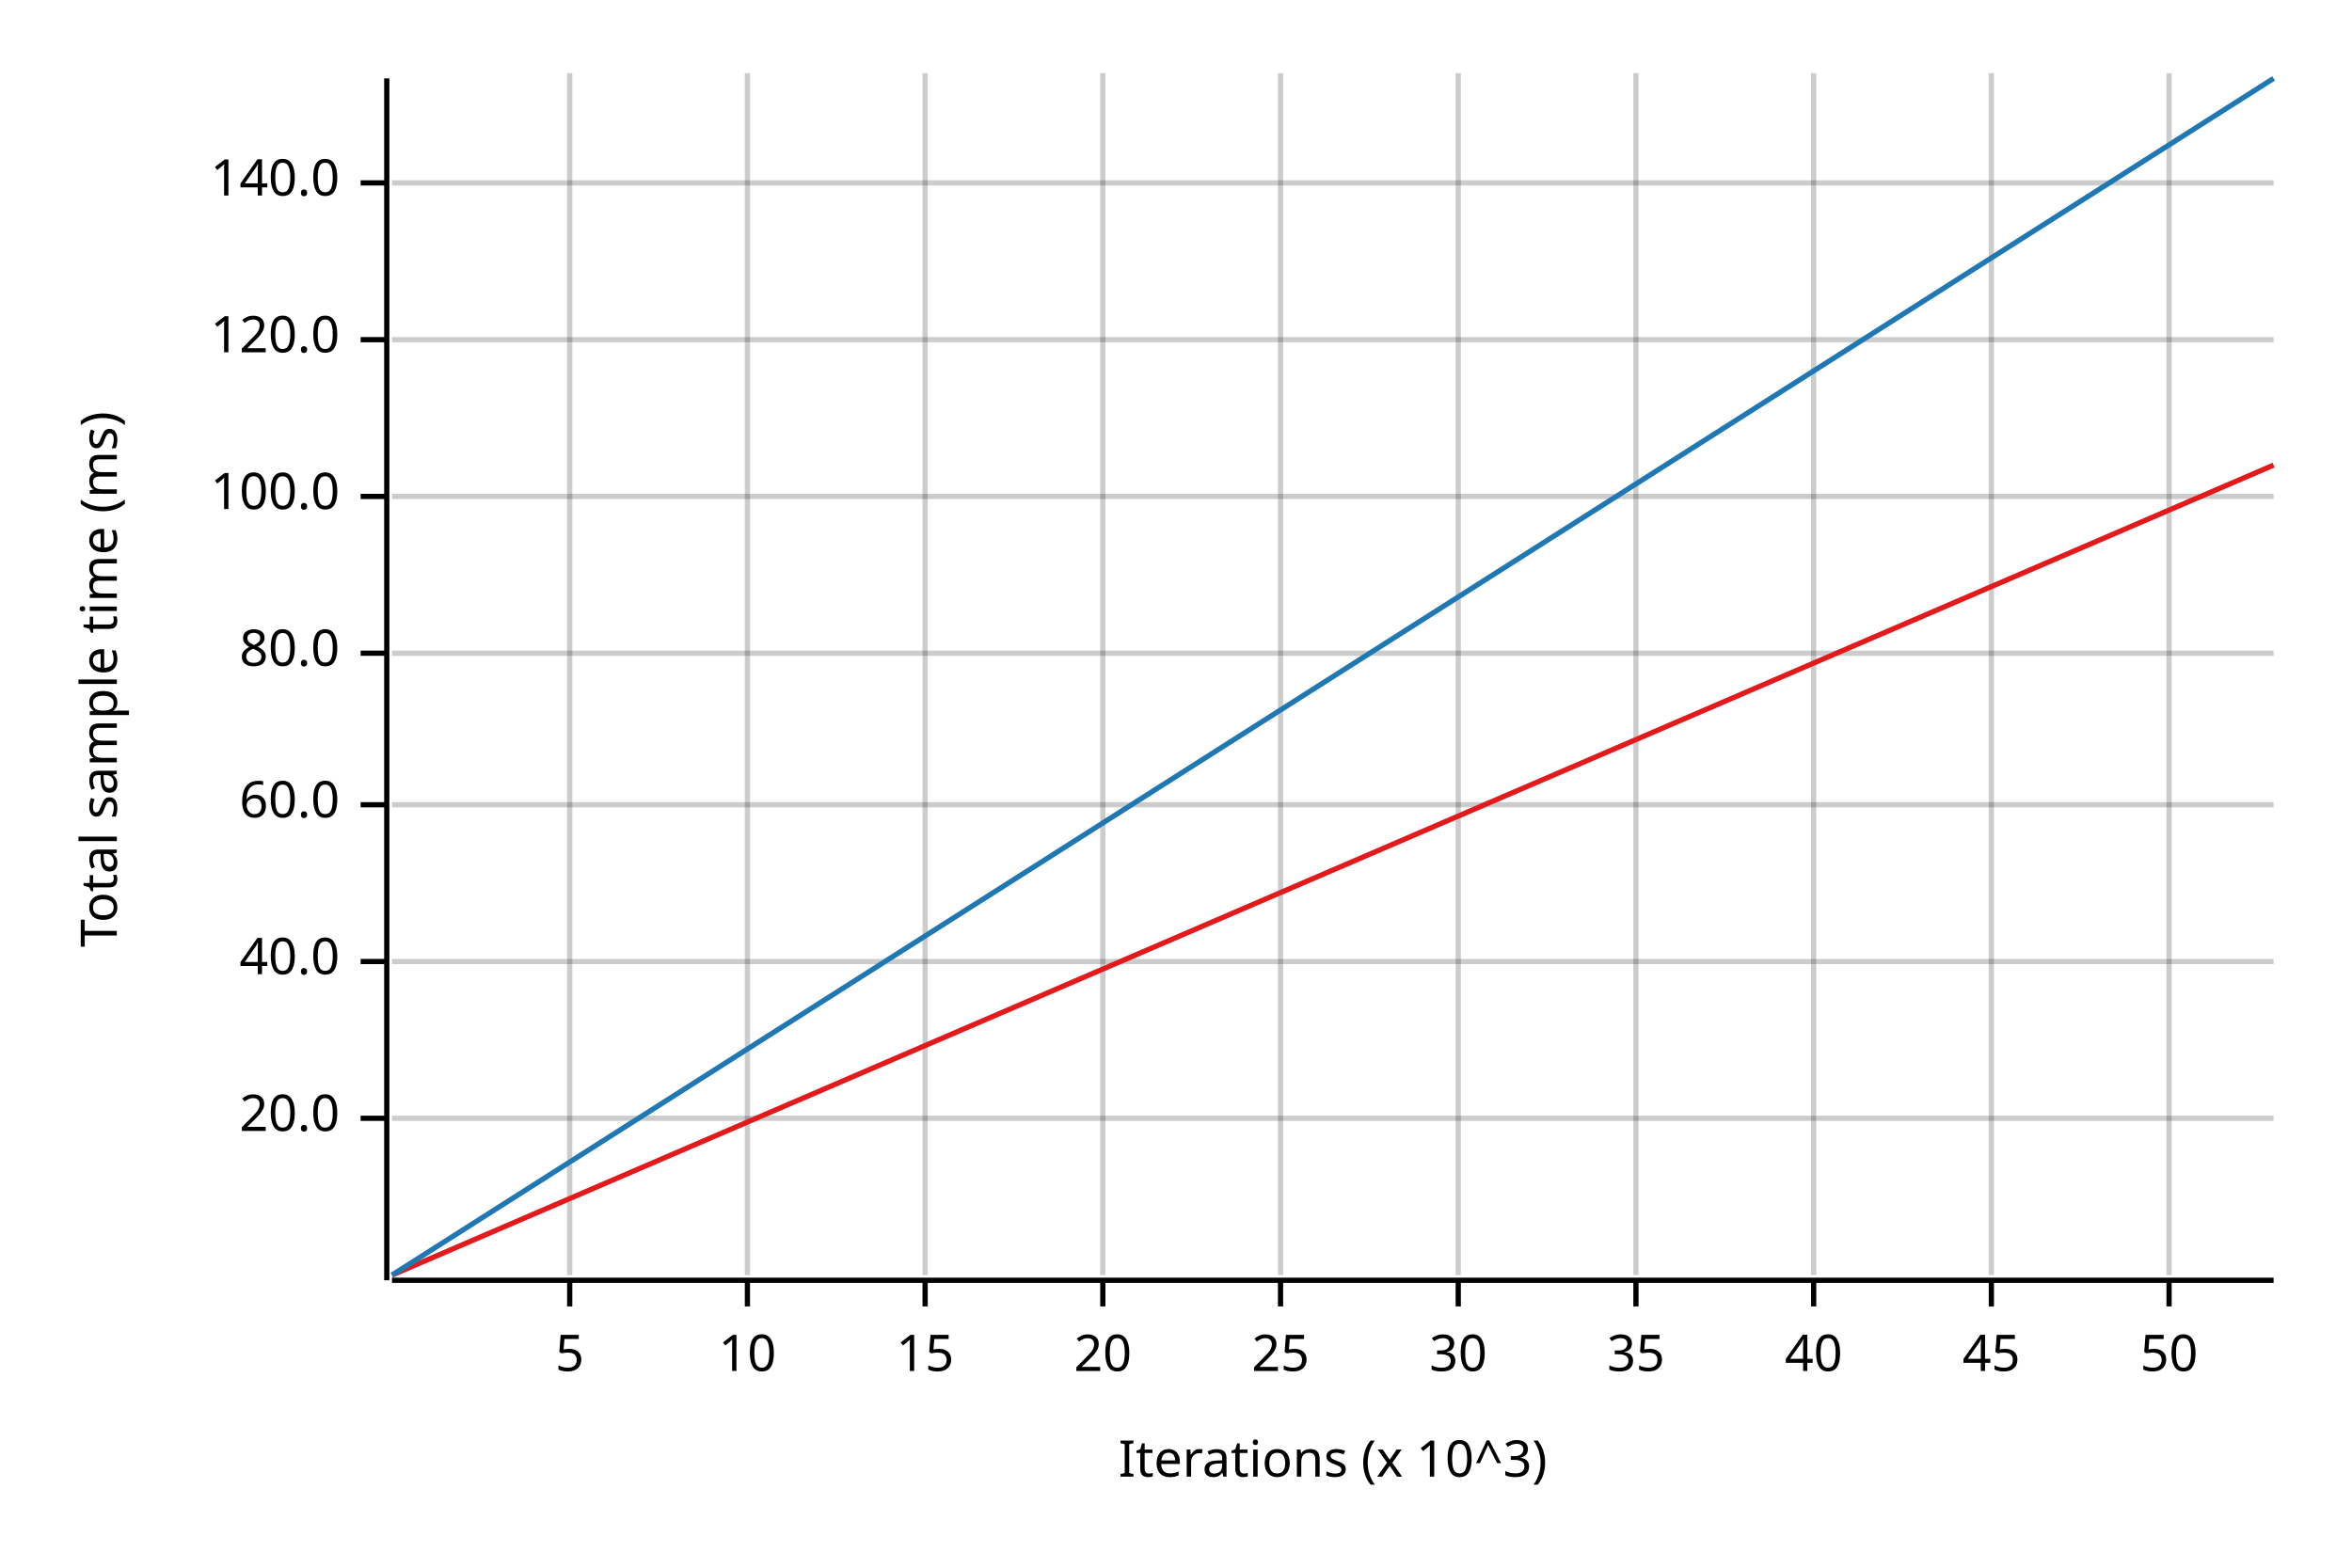
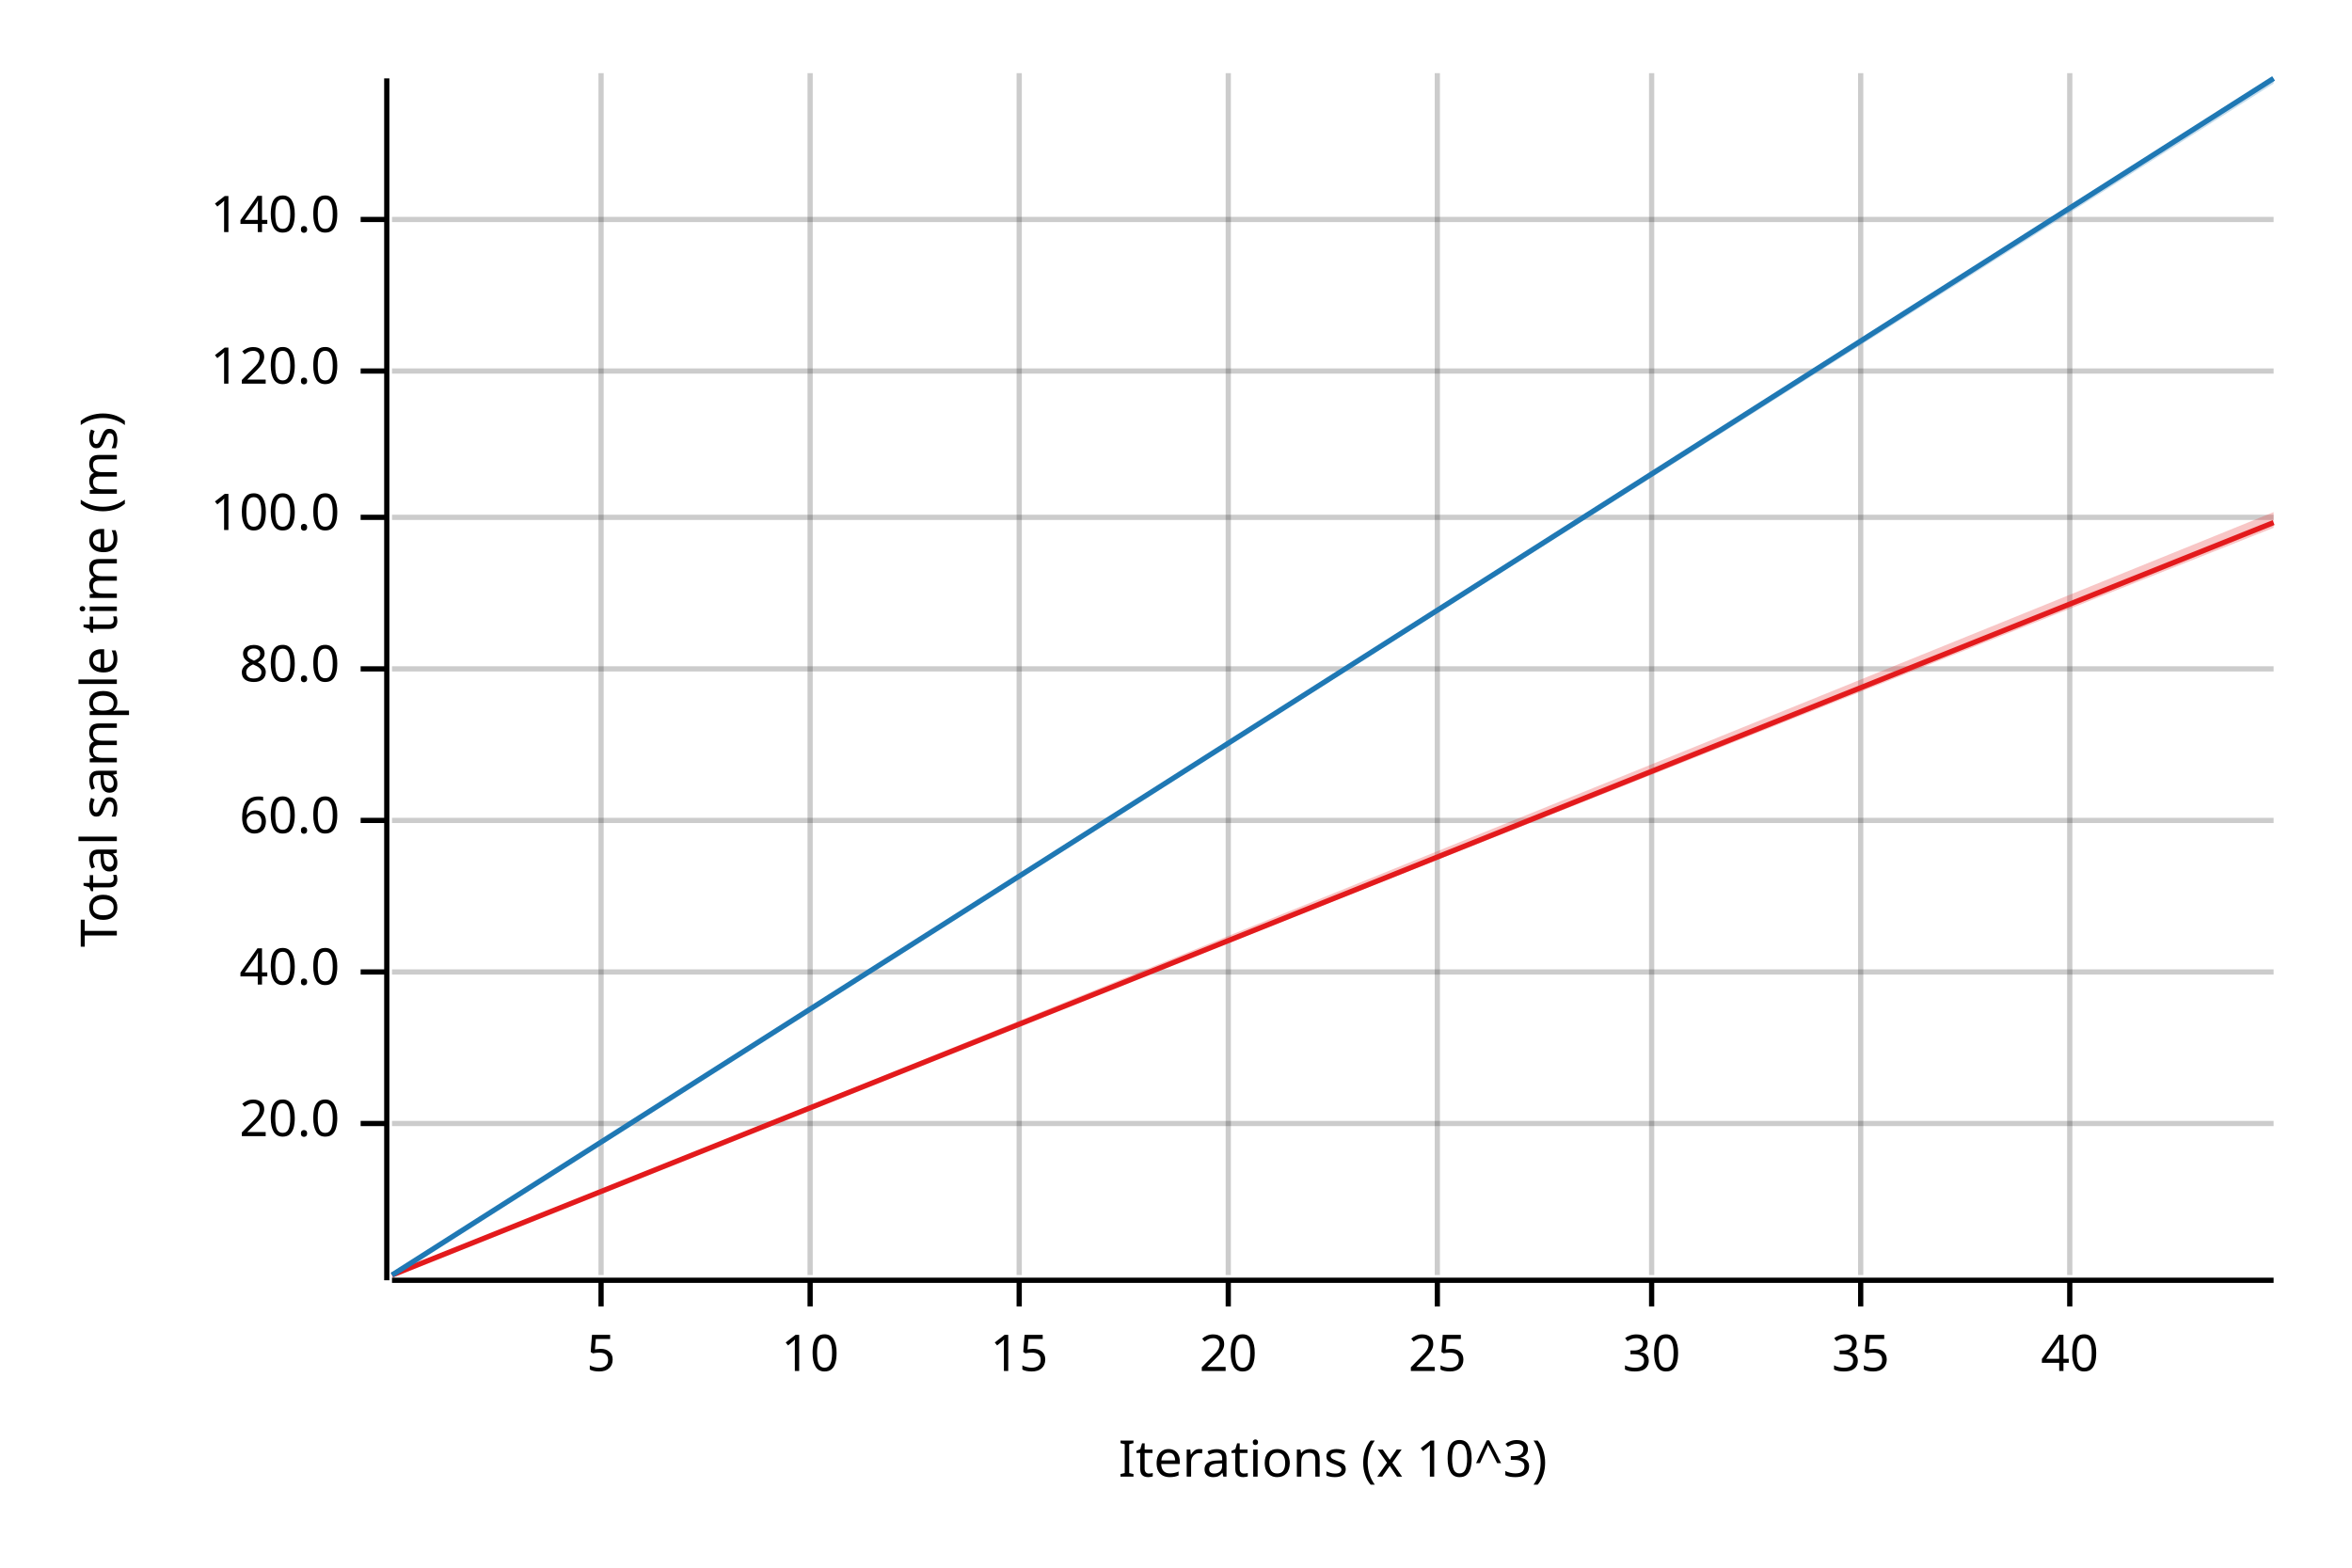
<svg xmlns="http://www.w3.org/2000/svg" width="450" height="300" viewBox="0 0 450 300">
  <text x="15" y="130" dy="0.76em" text-anchor="middle" font-family="sans-serif" font-size="9.677" opacity="1" fill="#000000" transform="rotate(270, 15, 130)">
Total sample time (ms)
</text>
  <text x="255" y="285" dy="-0.5ex" text-anchor="middle" font-family="sans-serif" font-size="9.677" opacity="1" fill="#000000">
Iterations (x 10^3)
</text>
-   <line opacity="0.2" stroke="#000000" stroke-width="1" x1="109" y1="244" x2="109" y2="14" />
-   <line opacity="0.2" stroke="#000000" stroke-width="1" x1="143" y1="244" x2="143" y2="14" />
-   <line opacity="0.2" stroke="#000000" stroke-width="1" x1="177" y1="244" x2="177" y2="14" />
-   <line opacity="0.2" stroke="#000000" stroke-width="1" x1="211" y1="244" x2="211" y2="14" />
-   <line opacity="0.2" stroke="#000000" stroke-width="1" x1="245" y1="244" x2="245" y2="14" />
-   <line opacity="0.2" stroke="#000000" stroke-width="1" x1="279" y1="244" x2="279" y2="14" />
-   <line opacity="0.2" stroke="#000000" stroke-width="1" x1="313" y1="244" x2="313" y2="14" />
-   <line opacity="0.2" stroke="#000000" stroke-width="1" x1="347" y1="244" x2="347" y2="14" />
-   <line opacity="0.2" stroke="#000000" stroke-width="1" x1="381" y1="244" x2="381" y2="14" />
-   <line opacity="0.2" stroke="#000000" stroke-width="1" x1="415" y1="244" x2="415" y2="14" />
-   <line opacity="0.2" stroke="#000000" stroke-width="1" x1="75" y1="214" x2="435" y2="214" />
-   <line opacity="0.2" stroke="#000000" stroke-width="1" x1="75" y1="184" x2="435" y2="184" />
-   <line opacity="0.2" stroke="#000000" stroke-width="1" x1="75" y1="154" x2="435" y2="154" />
-   <line opacity="0.2" stroke="#000000" stroke-width="1" x1="75" y1="125" x2="435" y2="125" />
-   <line opacity="0.2" stroke="#000000" stroke-width="1" x1="75" y1="95" x2="435" y2="95" />
-   <line opacity="0.2" stroke="#000000" stroke-width="1" x1="75" y1="65" x2="435" y2="65" />
-   <line opacity="0.2" stroke="#000000" stroke-width="1" x1="75" y1="35" x2="435" y2="35" />
+   <line opacity="0.2" stroke="#000000" stroke-width="1" x1="115" y1="244" x2="115" y2="14" />
+   <line opacity="0.2" stroke="#000000" stroke-width="1" x1="155" y1="244" x2="155" y2="14" />
+   <line opacity="0.2" stroke="#000000" stroke-width="1" x1="195" y1="244" x2="195" y2="14" />
+   <line opacity="0.2" stroke="#000000" stroke-width="1" x1="235" y1="244" x2="235" y2="14" />
+   <line opacity="0.2" stroke="#000000" stroke-width="1" x1="275" y1="244" x2="275" y2="14" />
+   <line opacity="0.2" stroke="#000000" stroke-width="1" x1="316" y1="244" x2="316" y2="14" />
+   <line opacity="0.2" stroke="#000000" stroke-width="1" x1="356" y1="244" x2="356" y2="14" />
+   <line opacity="0.2" stroke="#000000" stroke-width="1" x1="396" y1="244" x2="396" y2="14" />
+   <line opacity="0.2" stroke="#000000" stroke-width="1" x1="75" y1="215" x2="435" y2="215" />
+   <line opacity="0.2" stroke="#000000" stroke-width="1" x1="75" y1="186" x2="435" y2="186" />
+   <line opacity="0.2" stroke="#000000" stroke-width="1" x1="75" y1="157" x2="435" y2="157" />
+   <line opacity="0.2" stroke="#000000" stroke-width="1" x1="75" y1="128" x2="435" y2="128" />
+   <line opacity="0.2" stroke="#000000" stroke-width="1" x1="75" y1="99" x2="435" y2="99" />
+   <line opacity="0.2" stroke="#000000" stroke-width="1" x1="75" y1="71" x2="435" y2="71" />
+   <line opacity="0.2" stroke="#000000" stroke-width="1" x1="75" y1="42" x2="435" y2="42" />
  <polyline fill="none" opacity="1" stroke="#000000" stroke-width="1" points="74,15 74,245 " />
-   <text x="65" y="214" dy="0.5ex" text-anchor="end" font-family="sans-serif" font-size="9.677" opacity="1" fill="#000000">
+   <text x="65" y="215" dy="0.5ex" text-anchor="end" font-family="sans-serif" font-size="9.677" opacity="1" fill="#000000">
20.0
</text>
-   <polyline fill="none" opacity="1" stroke="#000000" stroke-width="1" points="69,214 74,214 " />
-   <text x="65" y="184" dy="0.5ex" text-anchor="end" font-family="sans-serif" font-size="9.677" opacity="1" fill="#000000">
+   <polyline fill="none" opacity="1" stroke="#000000" stroke-width="1" points="69,215 74,215 " />
+   <text x="65" y="186" dy="0.5ex" text-anchor="end" font-family="sans-serif" font-size="9.677" opacity="1" fill="#000000">
40.0
</text>
-   <polyline fill="none" opacity="1" stroke="#000000" stroke-width="1" points="69,184 74,184 " />
-   <text x="65" y="154" dy="0.5ex" text-anchor="end" font-family="sans-serif" font-size="9.677" opacity="1" fill="#000000">
+   <polyline fill="none" opacity="1" stroke="#000000" stroke-width="1" points="69,186 74,186 " />
+   <text x="65" y="157" dy="0.5ex" text-anchor="end" font-family="sans-serif" font-size="9.677" opacity="1" fill="#000000">
60.0
</text>
-   <polyline fill="none" opacity="1" stroke="#000000" stroke-width="1" points="69,154 74,154 " />
-   <text x="65" y="125" dy="0.5ex" text-anchor="end" font-family="sans-serif" font-size="9.677" opacity="1" fill="#000000">
+   <polyline fill="none" opacity="1" stroke="#000000" stroke-width="1" points="69,157 74,157 " />
+   <text x="65" y="128" dy="0.5ex" text-anchor="end" font-family="sans-serif" font-size="9.677" opacity="1" fill="#000000">
80.0
</text>
-   <polyline fill="none" opacity="1" stroke="#000000" stroke-width="1" points="69,125 74,125 " />
-   <text x="65" y="95" dy="0.5ex" text-anchor="end" font-family="sans-serif" font-size="9.677" opacity="1" fill="#000000">
+   <polyline fill="none" opacity="1" stroke="#000000" stroke-width="1" points="69,128 74,128 " />
+   <text x="65" y="99" dy="0.5ex" text-anchor="end" font-family="sans-serif" font-size="9.677" opacity="1" fill="#000000">
100.0
</text>
-   <polyline fill="none" opacity="1" stroke="#000000" stroke-width="1" points="69,95 74,95 " />
-   <text x="65" y="65" dy="0.5ex" text-anchor="end" font-family="sans-serif" font-size="9.677" opacity="1" fill="#000000">
+   <polyline fill="none" opacity="1" stroke="#000000" stroke-width="1" points="69,99 74,99 " />
+   <text x="65" y="71" dy="0.5ex" text-anchor="end" font-family="sans-serif" font-size="9.677" opacity="1" fill="#000000">
120.0
</text>
-   <polyline fill="none" opacity="1" stroke="#000000" stroke-width="1" points="69,65 74,65 " />
-   <text x="65" y="35" dy="0.5ex" text-anchor="end" font-family="sans-serif" font-size="9.677" opacity="1" fill="#000000">
+   <polyline fill="none" opacity="1" stroke="#000000" stroke-width="1" points="69,71 74,71 " />
+   <text x="65" y="42" dy="0.5ex" text-anchor="end" font-family="sans-serif" font-size="9.677" opacity="1" fill="#000000">
140.0
</text>
-   <polyline fill="none" opacity="1" stroke="#000000" stroke-width="1" points="69,35 74,35 " />
+   <polyline fill="none" opacity="1" stroke="#000000" stroke-width="1" points="69,42 74,42 " />
  <polyline fill="none" opacity="1" stroke="#000000" stroke-width="1" points="75,245 435,245 " />
-   <text x="109" y="255" dy="0.76em" text-anchor="middle" font-family="sans-serif" font-size="9.677" opacity="1" fill="#000000">
+   <text x="115" y="255" dy="0.76em" text-anchor="middle" font-family="sans-serif" font-size="9.677" opacity="1" fill="#000000">
5
</text>
-   <polyline fill="none" opacity="1" stroke="#000000" stroke-width="1" points="109,245 109,250 " />
-   <text x="143" y="255" dy="0.76em" text-anchor="middle" font-family="sans-serif" font-size="9.677" opacity="1" fill="#000000">
+   <polyline fill="none" opacity="1" stroke="#000000" stroke-width="1" points="115,245 115,250 " />
+   <text x="155" y="255" dy="0.76em" text-anchor="middle" font-family="sans-serif" font-size="9.677" opacity="1" fill="#000000">
10
</text>
-   <polyline fill="none" opacity="1" stroke="#000000" stroke-width="1" points="143,245 143,250 " />
-   <text x="177" y="255" dy="0.76em" text-anchor="middle" font-family="sans-serif" font-size="9.677" opacity="1" fill="#000000">
+   <polyline fill="none" opacity="1" stroke="#000000" stroke-width="1" points="155,245 155,250 " />
+   <text x="195" y="255" dy="0.76em" text-anchor="middle" font-family="sans-serif" font-size="9.677" opacity="1" fill="#000000">
15
</text>
-   <polyline fill="none" opacity="1" stroke="#000000" stroke-width="1" points="177,245 177,250 " />
-   <text x="211" y="255" dy="0.76em" text-anchor="middle" font-family="sans-serif" font-size="9.677" opacity="1" fill="#000000">
+   <polyline fill="none" opacity="1" stroke="#000000" stroke-width="1" points="195,245 195,250 " />
+   <text x="235" y="255" dy="0.76em" text-anchor="middle" font-family="sans-serif" font-size="9.677" opacity="1" fill="#000000">
20
</text>
-   <polyline fill="none" opacity="1" stroke="#000000" stroke-width="1" points="211,245 211,250 " />
-   <text x="245" y="255" dy="0.76em" text-anchor="middle" font-family="sans-serif" font-size="9.677" opacity="1" fill="#000000">
+   <polyline fill="none" opacity="1" stroke="#000000" stroke-width="1" points="235,245 235,250 " />
+   <text x="275" y="255" dy="0.76em" text-anchor="middle" font-family="sans-serif" font-size="9.677" opacity="1" fill="#000000">
25
</text>
-   <polyline fill="none" opacity="1" stroke="#000000" stroke-width="1" points="245,245 245,250 " />
-   <text x="279" y="255" dy="0.76em" text-anchor="middle" font-family="sans-serif" font-size="9.677" opacity="1" fill="#000000">
+   <polyline fill="none" opacity="1" stroke="#000000" stroke-width="1" points="275,245 275,250 " />
+   <text x="316" y="255" dy="0.76em" text-anchor="middle" font-family="sans-serif" font-size="9.677" opacity="1" fill="#000000">
30
</text>
-   <polyline fill="none" opacity="1" stroke="#000000" stroke-width="1" points="279,245 279,250 " />
-   <text x="313" y="255" dy="0.76em" text-anchor="middle" font-family="sans-serif" font-size="9.677" opacity="1" fill="#000000">
+   <polyline fill="none" opacity="1" stroke="#000000" stroke-width="1" points="316,245 316,250 " />
+   <text x="356" y="255" dy="0.76em" text-anchor="middle" font-family="sans-serif" font-size="9.677" opacity="1" fill="#000000">
35
</text>
-   <polyline fill="none" opacity="1" stroke="#000000" stroke-width="1" points="313,245 313,250 " />
-   <text x="347" y="255" dy="0.76em" text-anchor="middle" font-family="sans-serif" font-size="9.677" opacity="1" fill="#000000">
+   <polyline fill="none" opacity="1" stroke="#000000" stroke-width="1" points="356,245 356,250 " />
+   <text x="396" y="255" dy="0.76em" text-anchor="middle" font-family="sans-serif" font-size="9.677" opacity="1" fill="#000000">
40
</text>
-   <polyline fill="none" opacity="1" stroke="#000000" stroke-width="1" points="347,245 347,250 " />
-   <text x="381" y="255" dy="0.76em" text-anchor="middle" font-family="sans-serif" font-size="9.677" opacity="1" fill="#000000">
- 45
- </text>
-   <polyline fill="none" opacity="1" stroke="#000000" stroke-width="1" points="381,245 381,250 " />
-   <text x="415" y="255" dy="0.76em" text-anchor="middle" font-family="sans-serif" font-size="9.677" opacity="1" fill="#000000">
- 50
- </text>
-   <polyline fill="none" opacity="1" stroke="#000000" stroke-width="1" points="415,245 415,250 " />
-   <polyline fill="none" opacity="1" stroke="#E31A1C" stroke-width="1" points="75,244 435,89 " />
-   <polygon opacity="0.25" fill="#E31A1C" points="75,244 435,89 435,89 " />
+   <polyline fill="none" opacity="1" stroke="#000000" stroke-width="1" points="396,245 396,250 " />
+   <polyline fill="none" opacity="1" stroke="#E31A1C" stroke-width="1" points="75,244 435,100 " />
+   <polygon opacity="0.25" fill="#E31A1C" points="75,244 435,101 435,98 " />
  <polyline fill="none" opacity="1" stroke="#1F78B4" stroke-width="1" points="75,244 435,15 " />
-   <polygon opacity="0.25" fill="#1F78B4" points="75,244 435,15 435,15 " />
+   <polygon opacity="0.25" fill="#1F78B4" points="75,244 435,16 435,15 " />
</svg>
